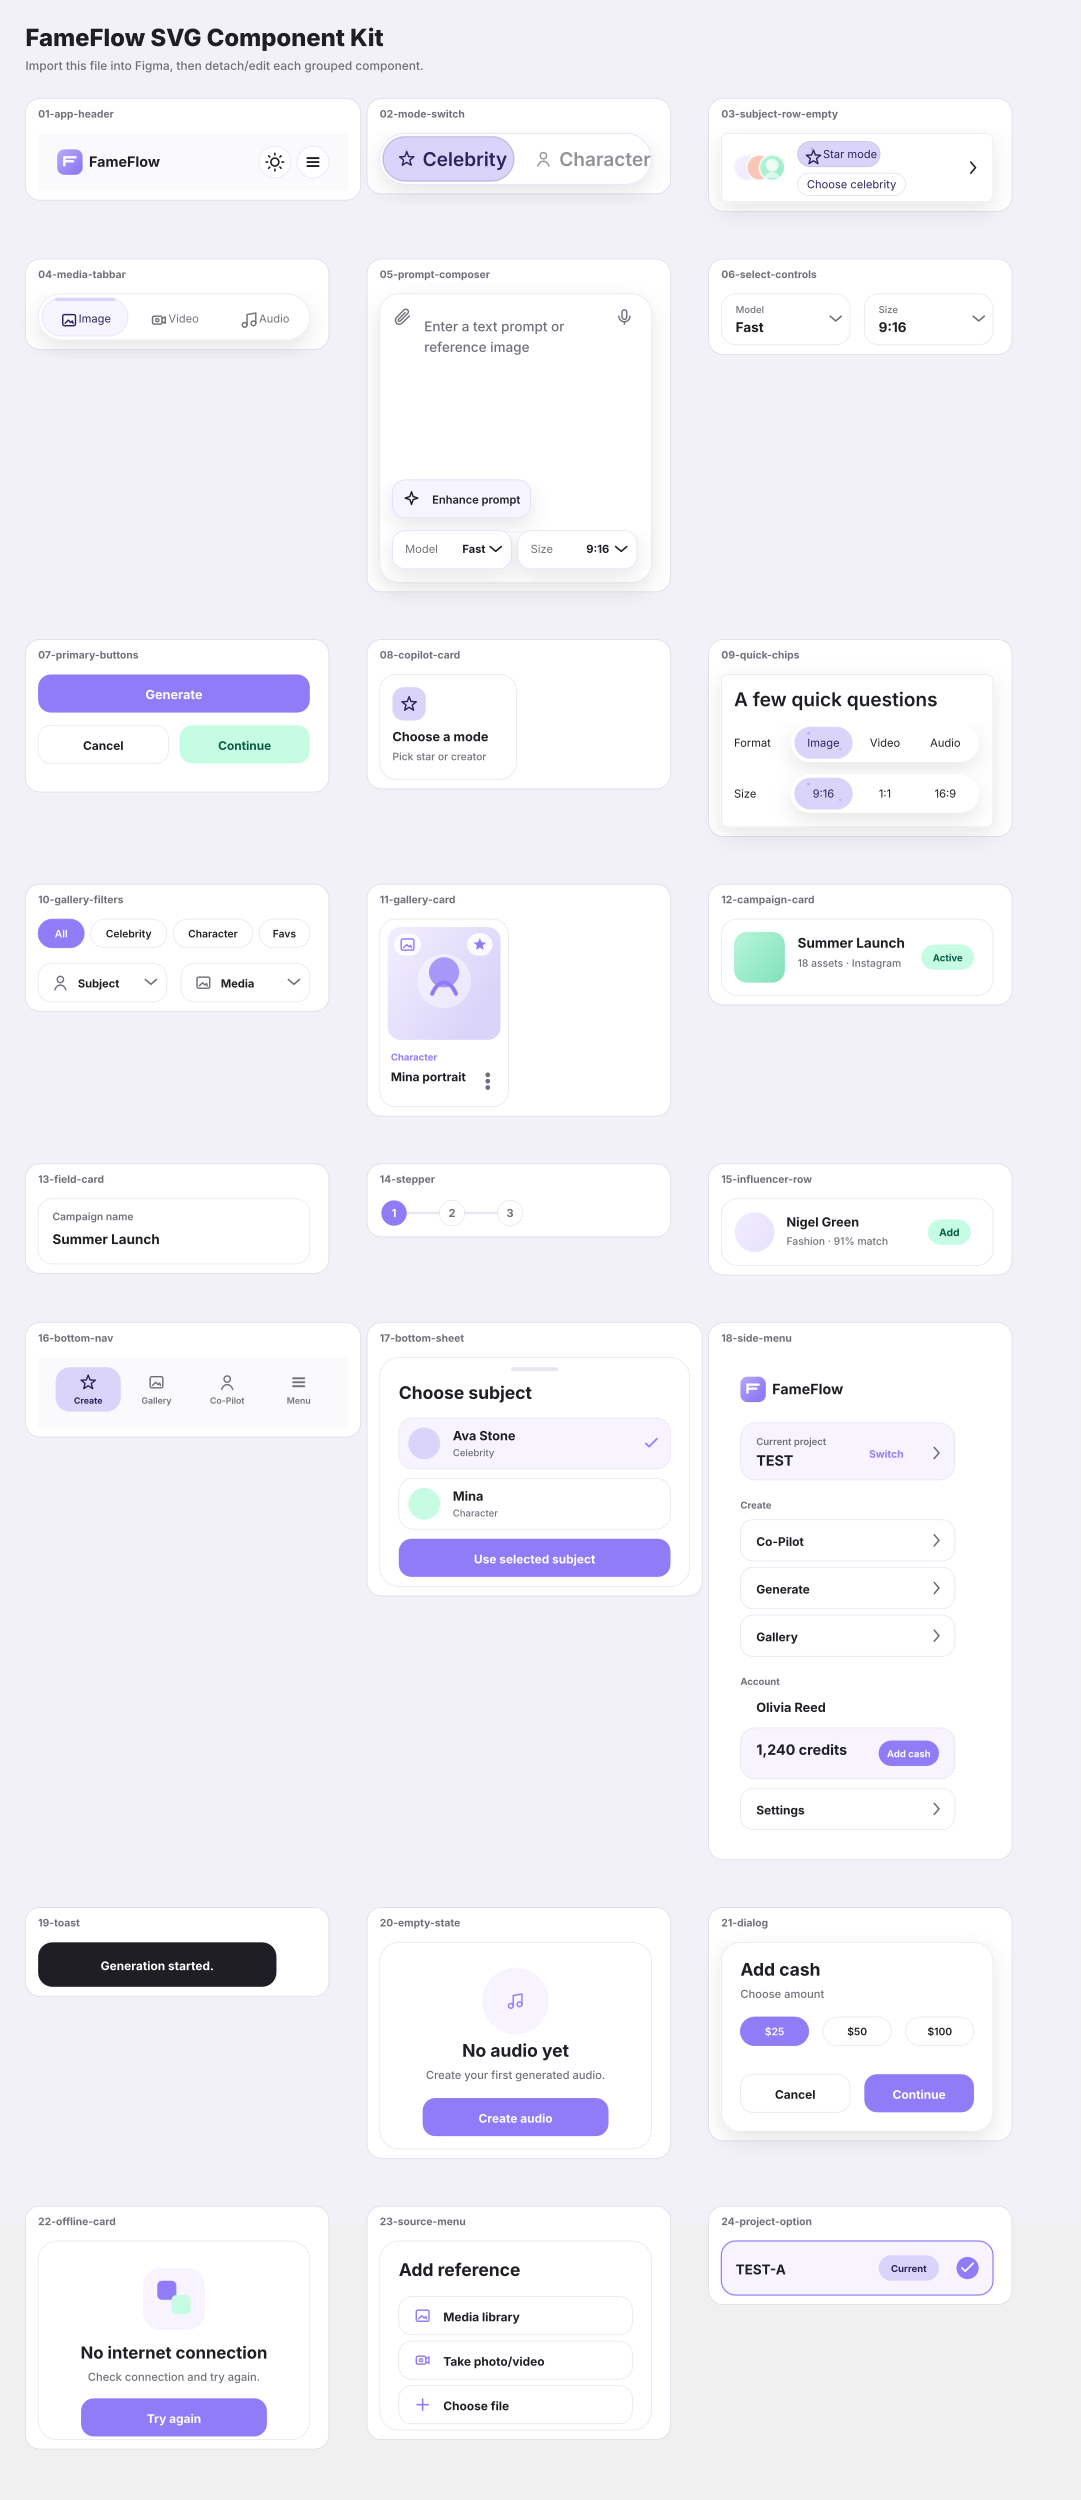
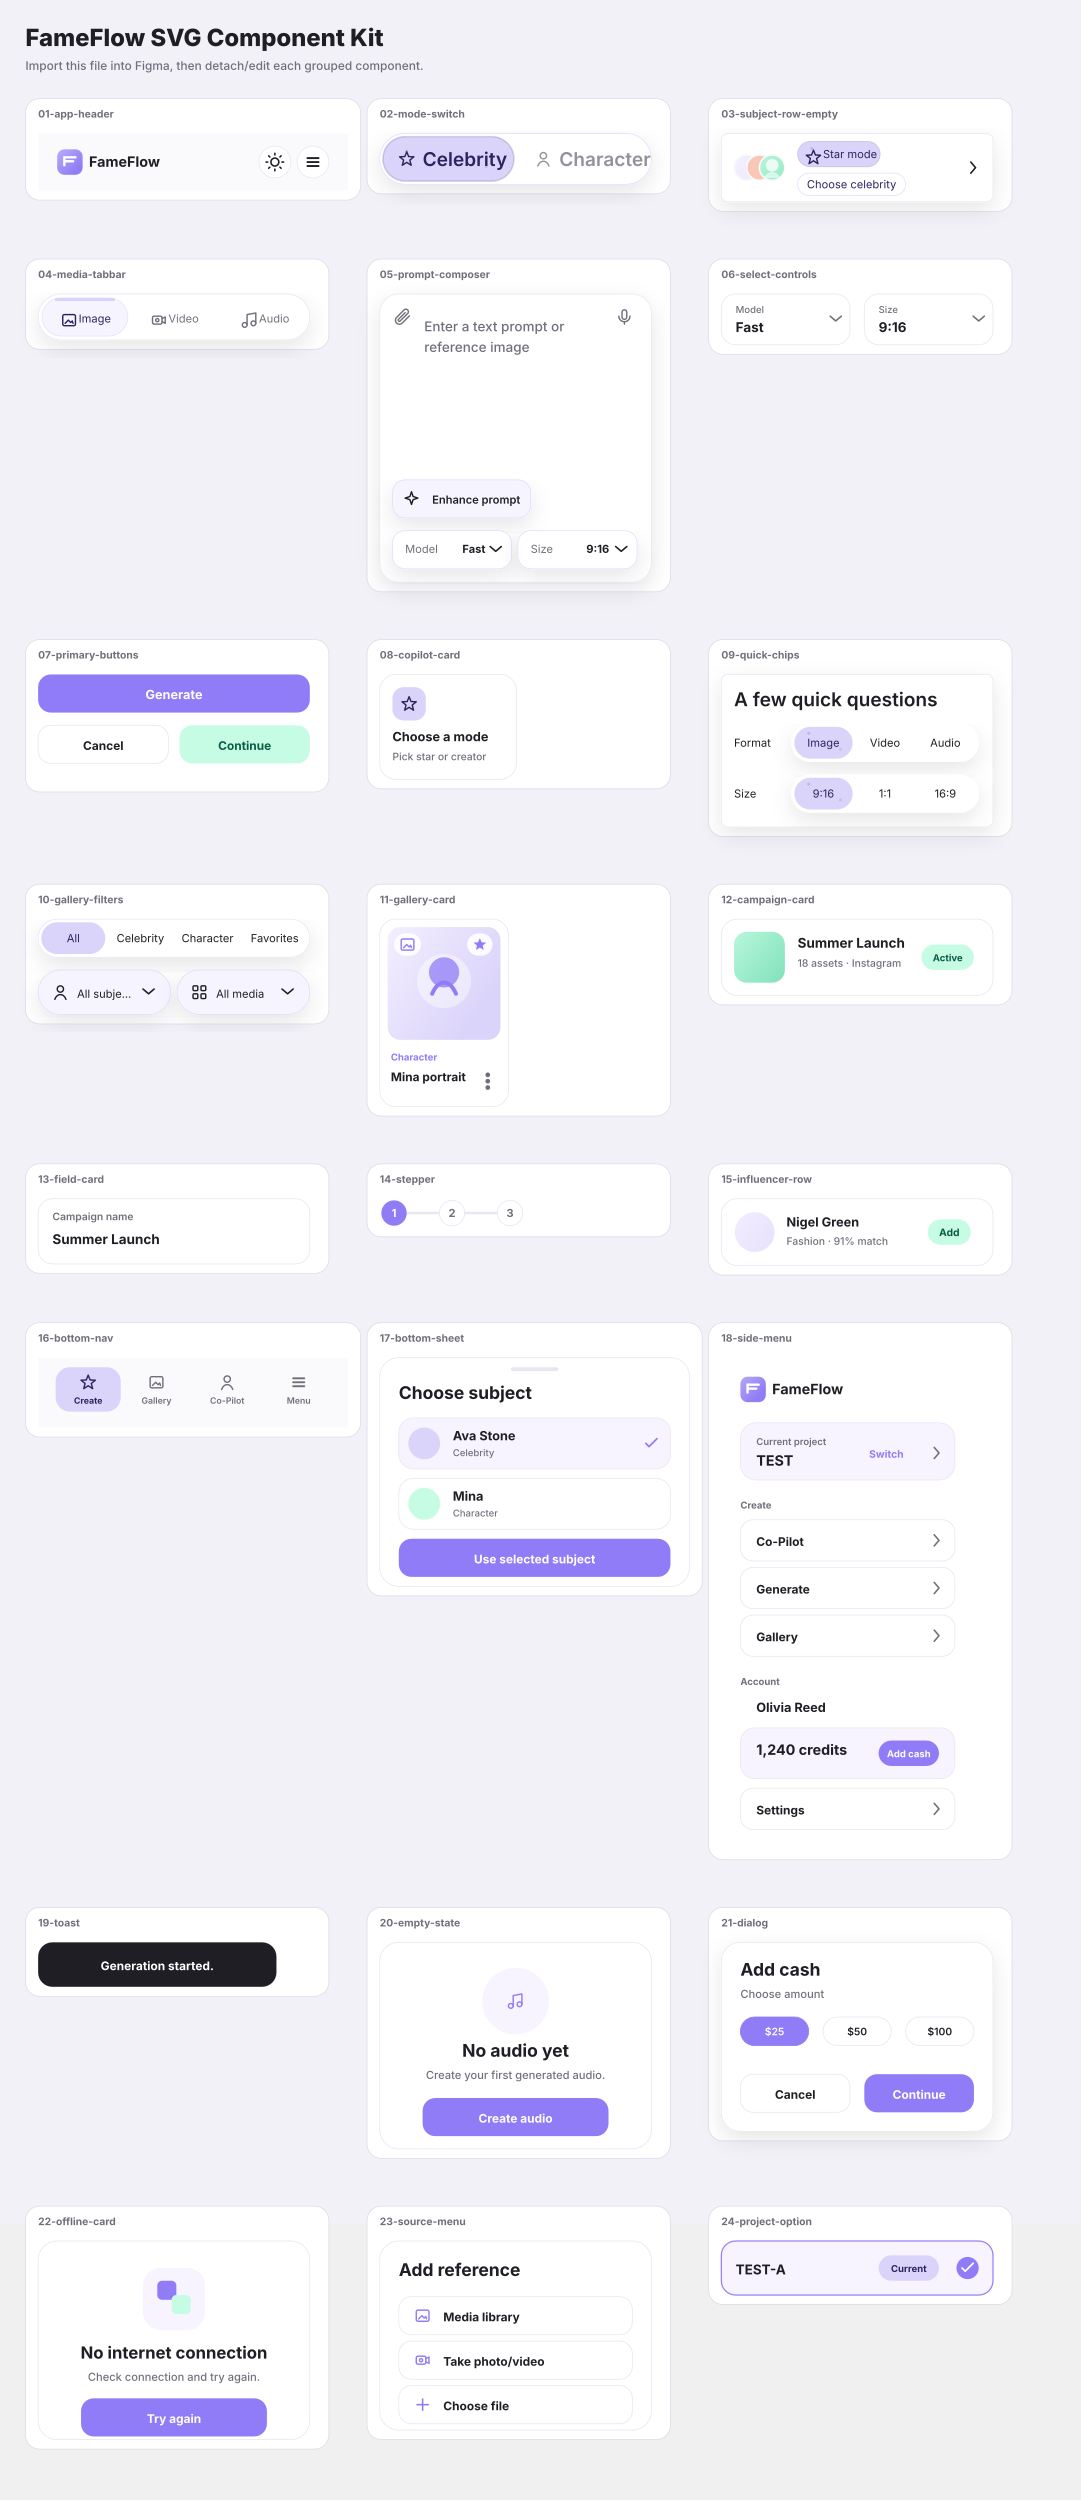
<svg xmlns="http://www.w3.org/2000/svg" width="1360" height="3147" viewBox="0 0 1360 3147" fill="none">
  <defs>
    <filter id="shadow" x="-20%" y="-20%" width="140%" height="160%" color-interpolation-filters="sRGB">
      <feDropShadow dx="0" dy="10" stdDeviation="14" flood-color="#1E1E24" flood-opacity="0.10" />
    </filter>
    <linearGradient id="logoGrad" x1="0" y1="0" x2="48" y2="48" gradientUnits="userSpaceOnUse">
      <stop stop-color="#DBD4FA" />
      <stop offset="1" stop-color="#8F7CF6" />
    </linearGradient>
    <linearGradient id="greenGrad" x1="0" y1="0" x2="120" y2="96" gradientUnits="userSpaceOnUse">
      <stop stop-color="#C6FCE4" />
      <stop offset="1" stop-color="#67D7AA" />
    </linearGradient>
    <linearGradient id="purpleGrad" x1="0" y1="0" x2="140" y2="96" gradientUnits="userSpaceOnUse">
      <stop stop-color="#F5F1FF" />
      <stop offset="1" stop-color="#DBD4FA" />
    </linearGradient>
  </defs>
  <rect x="0" y="0" width="1360" height="2800" rx="0" fill="#F3F1F8" stroke="none" stroke-width="1" />
  <text x="32" y="58" fill="#1E1E24" font-family="Inter, Arial, sans-serif" font-size="30" font-weight="800" letter-spacing="0" text-anchor="start">FameFlow SVG Component Kit</text>
  <text x="32" y="88" fill="#6F6F7A" font-family="Inter, Arial, sans-serif" font-size="15" font-weight="500" letter-spacing="0" text-anchor="start">Import this file into Figma, then detach/edit each grouped component.</text>
  <g id="01-app-header" transform="translate(32 124)">
    <rect x="0" y="0" width="422" height="128" rx="18" fill="#FFFFFF" stroke="#DEDBE8" stroke-width="1" />
    <text x="16" y="24" fill="#6F6F7A" font-family="Inter, Arial, sans-serif" font-size="13" font-weight="700" letter-spacing="0" text-anchor="start">01-app-header</text>
    <g transform="translate(16 44)">
      <rect x="0" y="0" width="390" height="72" rx="0" fill="#FAFAFC" stroke="none" stroke-width="1" />
      <g>
        <rect x="24" y="20" width="32" height="32" rx="9" fill="url(#logoGrad)" />
        <path d="M33 40V30h14M33 35h11" stroke="#FFFFFF" stroke-width="3" stroke-linecap="round" />
      </g>
      <text x="64" y="42" fill="#1E1E24" font-family="Inter, Arial, sans-serif" font-size="18" font-weight="700" letter-spacing="0" text-anchor="start">FameFlow</text>
      <rect x="278" y="16" width="40" height="40" rx="20" fill="#FFFFFF" stroke="#E8E6F2" stroke-width="1" />
      <g transform="translate(286 24)">
        <circle cx="12" cy="12" r="5" stroke="#1E1E24" stroke-width="2" />
        <path d="M12 1v2M12 21v2M1 12h2M21 12h2M4.2 4.2l1.4 1.4M18.4 18.4l1.4 1.4M19.8 4.2l-1.4 1.4M5.6 18.4l-1.4 1.4" stroke="#1E1E24" stroke-width="2" stroke-linecap="round" />
      </g>
      <rect x="326" y="16" width="40" height="40" rx="20" fill="#FFFFFF" stroke="#E8E6F2" stroke-width="1" />
      <g transform="translate(334 24)">
        <path d="M5 7L19 7" stroke="#1E1E24" stroke-width="2.4" stroke-linecap="round" />
        <path d="M5 12L19 12" stroke="#1E1E24" stroke-width="2.4" stroke-linecap="round" />
        <path d="M5 17L19 17" stroke="#1E1E24" stroke-width="2.4" stroke-linecap="round" />
      </g>
    </g>
  </g>
  <g id="02-mode-switch" transform="translate(462 124)">
    <rect x="0" y="0" width="382" height="120" rx="18" fill="#FFFFFF" stroke="#DEDBE8" stroke-width="1" />
    <text x="16" y="24" fill="#6F6F7A" font-family="Inter, Arial, sans-serif" font-size="13" font-weight="700" letter-spacing="0" text-anchor="start">02-mode-switch</text>
    <g transform="translate(16 44)">
      <rect x="0" y="0" width="342" height="64" rx="32" fill="#FFFFFF" stroke="rgba(219,212,250,0.78)" stroke-width="1" filter="url(#shadow)" />
      <rect x="4" y="4" width="165" height="56" rx="28" fill="#DBD4FA" stroke="rgba(45,35,95,0.18)" stroke-width="2" />
      <circle cx="34" cy="22" r="2" fill="#2D235F" fill-opacity="0.16" />
      <circle cx="134" cy="42" r="2" fill="#2D235F" fill-opacity="0.12" />
      <g transform="translate(22 20)">
        <path d="M12 3 14.4 9.1 21 9.4l-5.1 4.1 1.7 6.5-5.6-3.6L6.4 20l1.7-6.5L3 9.4l6.6-.3L12 3Z" stroke="#2D235F" stroke-width="1.8" stroke-linejoin="round" />
      </g>
      <text x="54" y="41" fill="#2D235F" font-family="Inter, Arial, sans-serif" font-size="24" font-weight="600" letter-spacing="0" text-anchor="start">Celebrity</text>
      <g transform="translate(194 20)">
        <circle cx="12" cy="8" r="4" stroke="#92929A" stroke-width="1.8" />
        <path d="M5 21c1.4-4 4-6 7-6s5.6 2 7 6" stroke="#92929A" stroke-width="1.8" stroke-linecap="round" />
      </g>
      <text x="226" y="41" fill="#92929A" font-family="Inter, Arial, sans-serif" font-size="24" font-weight="600" letter-spacing="0" text-anchor="start">Character</text>
    </g>
  </g>
  <g id="03-subject-row-empty" transform="translate(892 124)">
    <rect x="0" y="0" width="382" height="142" rx="18" fill="#FFFFFF" stroke="#DEDBE8" stroke-width="1" />
    <text x="16" y="24" fill="#6F6F7A" font-family="Inter, Arial, sans-serif" font-size="13" font-weight="700" letter-spacing="0" text-anchor="start">03-subject-row-empty</text>
    <g transform="translate(16 44)">
      <rect x="0" y="0" width="342" height="86" rx="8" fill="#FFFFFF" stroke="#E8E6F2" stroke-width="1" filter="url(#shadow)" />
      <g transform="translate(16 23)">
        <circle cx="16" cy="20" r="16" fill="url(#purpleGrad)" stroke="#FAFAFC" stroke-width="2" />
        <circle cx="32" cy="20" r="16" fill="#F9C7B8" stroke="#FAFAFC" stroke-width="2" />
        <circle cx="48" cy="20" r="16" fill="url(#greenGrad)" stroke="#FAFAFC" stroke-width="2" />
        <circle cx="48" cy="17" r="8" fill="#FFFFFF" fill-opacity="0.78" />
        <path d="M38 33c4-10 16-10 20 0" fill="#FFFFFF" fill-opacity="0.58" />
      </g>
      <rect x="96" y="10" width="104" height="32" rx="16" fill="#DBD4FA" stroke="rgba(45,35,95,0.18)" stroke-width="1" />
      <circle cx="114" cy="19" r="2" fill="#2D235F" fill-opacity="0.16" />
      <g transform="translate(104 18)">
        <path d="M12 3 14.4 9.1 21 9.4l-5.1 4.1 1.7 6.5-5.6-3.6L6.4 20l1.7-6.5L3 9.4l6.6-.3L12 3Z" stroke="#2D235F" stroke-width="1.8" stroke-linejoin="round" />
      </g>
      <text x="128" y="31" fill="#2D235F" font-family="Inter, Arial, sans-serif" font-size="14" font-weight="400" letter-spacing="0" text-anchor="start">Star mode</text>
      <rect x="96" y="50" width="136" height="28" rx="14" fill="transparent" stroke="rgba(219,212,250,0.78)" stroke-width="1" />
      <text x="164" y="69" fill="#2D235F" font-family="Inter, Arial, sans-serif" font-size="14" font-weight="400" letter-spacing="0" text-anchor="middle">Choose celebrity</text>
      <g transform="translate(306 31)">
        <path d="m8 5 6 7-6 7" stroke="#1E1E24" stroke-width="2" stroke-linecap="round" stroke-linejoin="round" />
      </g>
    </g>
  </g>
  <g id="04-media-tabbar" transform="translate(32 326)">
    <rect x="0" y="0" width="382" height="114" rx="18" fill="#FFFFFF" stroke="#DEDBE8" stroke-width="1" />
    <text x="16" y="24" fill="#6F6F7A" font-family="Inter, Arial, sans-serif" font-size="13" font-weight="700" letter-spacing="0" text-anchor="start">04-media-tabbar</text>
    <g transform="translate(16 44)">
      <rect x="0" y="0" width="342" height="58" rx="29" fill="#FFFFFF" stroke="#E8E6F2" stroke-width="1" filter="url(#shadow)" />
      <rect x="5" y="5" width="108" height="48" rx="24" fill="#F6F4FE" stroke="rgba(219,212,250,0.58)" stroke-width="1" />
      <rect x="21" y="5" width="76" height="4" rx="2" fill="#DBD4FA" stroke="none" stroke-width="1" />
      <g transform="translate(27 21)">
        <rect x="4" y="5" width="16" height="14" rx="2" stroke="#2D235F" stroke-width="1.8" />
        <path d="m7 16 4-4 3 3 2-2 1 3" stroke="#2D235F" stroke-width="1.8" stroke-linecap="round" stroke-linejoin="round" />
      </g>
      <text x="51" y="36" fill="#2D235F" font-family="Inter, Arial, sans-serif" font-size="14" font-weight="400" letter-spacing="0" text-anchor="start">Image</text>
      <g transform="translate(140 21)">
        <rect x="4" y="7" width="12" height="10" rx="2" stroke="#6F6F7A" stroke-width="1.8" />
        <circle cx="10" cy="12" r="2" stroke="#6F6F7A" stroke-width="1.8" />
        <path d="m16 10 4-2v8l-4-2" stroke="#6F6F7A" stroke-width="1.8" stroke-linecap="round" stroke-linejoin="round" />
      </g>
      <text x="164" y="36" fill="#6F6F7A" font-family="Inter, Arial, sans-serif" font-size="14" font-weight="400" letter-spacing="0" text-anchor="start">Video</text>
      <g transform="translate(254 21)">
        <path d="M9 18V5l11-2v13" stroke="#6F6F7A" stroke-width="1.8" stroke-linecap="round" stroke-linejoin="round" />
        <circle cx="6" cy="18" r="3" stroke="#6F6F7A" stroke-width="1.8" />
        <circle cx="17" cy="16" r="3" stroke="#6F6F7A" stroke-width="1.8" />
      </g>
      <text x="278" y="36" fill="#6F6F7A" font-family="Inter, Arial, sans-serif" font-size="14" font-weight="400" letter-spacing="0" text-anchor="start">Audio</text>
    </g>
  </g>
  <g id="05-prompt-composer" transform="translate(462 326)">
    <rect x="0" y="0" width="382" height="419" rx="18" fill="#FFFFFF" stroke="#DEDBE8" stroke-width="1" />
    <text x="16" y="24" fill="#6F6F7A" font-family="Inter, Arial, sans-serif" font-size="13" font-weight="700" letter-spacing="0" text-anchor="start">05-prompt-composer</text>
    <g transform="translate(16 44)">
      <rect x="0" y="0" width="342" height="363" rx="24" fill="#FFFFFF" stroke="#E8E6F2" stroke-width="1" filter="url(#shadow)" />
      <g transform="translate(16 16)">
        <g>
          <path d="M21.4 11.6 12.3 20.7a5 5 0 0 1-7.1-7.1l9.2-9.2a3.2 3.2 0 1 1 4.5 4.5l-9.3 9.3a1.5 1.5 0 0 1-2.1-2.1l8.6-8.6" stroke="#6F6F7A" stroke-width="1.8" stroke-linecap="round" stroke-linejoin="round" />
        </g>
        <text x="40" y="31" fill="#6F6F7A" font-family="Inter, Arial, sans-serif" font-size="17" font-weight="500" letter-spacing="0" text-anchor="start">Enter a text prompt or</text>
        <text x="40" y="57" fill="#6F6F7A" font-family="Inter, Arial, sans-serif" font-size="17" font-weight="500" letter-spacing="0" text-anchor="start">reference image</text>
        <g transform="translate(276 0)">
          <path d="M16 4a3 3 0 0 0-3 3v6a3 3 0 0 0 6 0V7a3 3 0 0 0-3-3Z" stroke="#6F6F7A" stroke-width="1.8" />
          <path d="M23 12a7 7 0 0 1-14 0M16 19v3" stroke="#6F6F7A" stroke-width="1.8" stroke-linecap="round" />
        </g>
      </g>
      <rect x="16" y="234" width="174" height="48" rx="16" fill="#F6F4FE" stroke="rgba(219,212,250,0.78)" stroke-width="1" filter="url(#shadow)" />
      <g transform="translate(28 246)">
        <path d="M12 3 14 9l6 2-6 2-2 6-2-6-6-2 6-2 2-6Z" stroke="#1E1E24" stroke-width="1.8" stroke-linejoin="round" />
      </g>
      <text x="66" y="264" fill="#1E1E24" font-family="Inter, Arial, sans-serif" font-size="14" font-weight="600" letter-spacing="0" text-anchor="start">Enhance prompt</text>
      <rect x="16" y="298" width="150" height="48" rx="16" fill="#FFFFFF" stroke="rgba(219,212,250,0.78)" stroke-width="1" filter="url(#shadow)" />
      <text x="32" y="326" fill="#6F6F7A" font-family="Inter, Arial, sans-serif" font-size="14" font-weight="400" letter-spacing="0" text-anchor="start">Model</text>
      <text x="104" y="326" fill="#1E1E24" font-family="Inter, Arial, sans-serif" font-size="14" font-weight="700" letter-spacing="0" text-anchor="start">Fast</text>
      <g transform="translate(134 310) rotate(90 12 12)">
        <path d="m8 5 6 7-6 7" stroke="#1E1E24" stroke-width="2" stroke-linecap="round" stroke-linejoin="round" />
      </g>
      <rect x="174" y="298" width="150" height="48" rx="16" fill="#FFFFFF" stroke="rgba(219,212,250,0.78)" stroke-width="1" filter="url(#shadow)" />
      <text x="190" y="326" fill="#6F6F7A" font-family="Inter, Arial, sans-serif" font-size="14" font-weight="400" letter-spacing="0" text-anchor="start">Size</text>
      <text x="260" y="326" fill="#1E1E24" font-family="Inter, Arial, sans-serif" font-size="14" font-weight="700" letter-spacing="0" text-anchor="start">9:16</text>
      <g transform="translate(292 310) rotate(90 12 12)">
        <path d="m8 5 6 7-6 7" stroke="#1E1E24" stroke-width="2" stroke-linecap="round" stroke-linejoin="round" />
      </g>
    </g>
  </g>
  <g id="06-select-controls" transform="translate(892 326)">
    <rect x="0" y="0" width="382" height="120" rx="18" fill="#FFFFFF" stroke="#DEDBE8" stroke-width="1" />
    <text x="16" y="24" fill="#6F6F7A" font-family="Inter, Arial, sans-serif" font-size="13" font-weight="700" letter-spacing="0" text-anchor="start">06-select-controls</text>
    <g transform="translate(16 44)">
      <rect x="0" y="0" width="162" height="64" rx="18" fill="#FFFFFF" stroke="#E8E6F2" stroke-width="1" />
      <text x="18" y="24" fill="#6F6F7A" font-family="Inter, Arial, sans-serif" font-size="12" font-weight="500" letter-spacing="0" text-anchor="start">Model</text>
      <text x="18" y="48" fill="#1E1E24" font-family="Inter, Arial, sans-serif" font-size="17" font-weight="700" letter-spacing="0" text-anchor="start">Fast</text>
      <g transform="translate(132 20) rotate(90 12 12)">
        <path d="m8 5 6 7-6 7" stroke="#6F6F7A" stroke-width="2" stroke-linecap="round" stroke-linejoin="round" />
      </g>
      <rect x="180" y="0" width="162" height="64" rx="18" fill="#FFFFFF" stroke="#E8E6F2" stroke-width="1" />
      <text x="198" y="24" fill="#6F6F7A" font-family="Inter, Arial, sans-serif" font-size="12" font-weight="500" letter-spacing="0" text-anchor="start">Size</text>
      <text x="198" y="48" fill="#1E1E24" font-family="Inter, Arial, sans-serif" font-size="17" font-weight="700" letter-spacing="0" text-anchor="start">9:16</text>
      <g transform="translate(312 20) rotate(90 12 12)">
        <path d="m8 5 6 7-6 7" stroke="#6F6F7A" stroke-width="2" stroke-linecap="round" stroke-linejoin="round" />
      </g>
    </g>
  </g>
  <g id="07-primary-buttons" transform="translate(32 805)">
    <rect x="0" y="0" width="382" height="192" rx="18" fill="#FFFFFF" stroke="#DEDBE8" stroke-width="1" />
    <text x="16" y="24" fill="#6F6F7A" font-family="Inter, Arial, sans-serif" font-size="13" font-weight="700" letter-spacing="0" text-anchor="start">07-primary-buttons</text>
    <g transform="translate(16 44)">
      <rect x="0" y="0" width="342" height="48" rx="16" fill="#8F7CF6" stroke="none" stroke-width="1" />
      <text x="171" y="31" fill="#FFFFFF" font-family="Inter, Arial, sans-serif" font-size="16" font-weight="700" letter-spacing="0" text-anchor="middle">Generate</text>
      <rect x="0" y="64" width="164" height="48" rx="16" fill="#FFFFFF" stroke="#E8E6F2" stroke-width="1" />
      <text x="82" y="95" fill="#1E1E24" font-family="Inter, Arial, sans-serif" font-size="15" font-weight="700" letter-spacing="0" text-anchor="middle">Cancel</text>
      <rect x="178" y="64" width="164" height="48" rx="16" fill="#C6FCE4" stroke="none" stroke-width="1" />
      <text x="260" y="95" fill="#0B5B46" font-family="Inter, Arial, sans-serif" font-size="15" font-weight="700" letter-spacing="0" text-anchor="middle">Continue</text>
    </g>
  </g>
  <g id="08-copilot-card" transform="translate(462 805)">
    <rect x="0" y="0" width="382" height="188" rx="18" fill="#FFFFFF" stroke="#DEDBE8" stroke-width="1" />
    <text x="16" y="24" fill="#6F6F7A" font-family="Inter, Arial, sans-serif" font-size="13" font-weight="700" letter-spacing="0" text-anchor="start">08-copilot-card</text>
    <g transform="translate(16 44)">
      <rect x="0" y="0" width="172" height="132" rx="20" fill="#FFFFFF" stroke="#E8E6F2" stroke-width="1" />
      <rect x="16" y="16" width="42" height="42" rx="14" fill="#DBD4FA" stroke="none" stroke-width="1" />
      <g transform="translate(25 25)">
        <path d="M12 3 14.4 9.1 21 9.4l-5.1 4.1 1.7 6.5-5.6-3.6L6.4 20l1.7-6.5L3 9.4l6.6-.3L12 3Z" stroke="#2D235F" stroke-width="1.8" stroke-linejoin="round" />
      </g>
      <text x="16" y="84" fill="#1E1E24" font-family="Inter, Arial, sans-serif" font-size="16" font-weight="700" letter-spacing="0" text-anchor="start">Choose a mode</text>
      <text x="16" y="108" fill="#6F6F7A" font-family="Inter, Arial, sans-serif" font-size="13" font-weight="500" letter-spacing="0" text-anchor="start">Pick star or creator</text>
    </g>
  </g>
  <g id="09-quick-chips" transform="translate(892 805)">
    <rect x="0" y="0" width="382" height="248" rx="18" fill="#FFFFFF" stroke="#DEDBE8" stroke-width="1" />
    <text x="16" y="24" fill="#6F6F7A" font-family="Inter, Arial, sans-serif" font-size="13" font-weight="700" letter-spacing="0" text-anchor="start">09-quick-chips</text>
    <g transform="translate(16 44)">
      <rect x="0" y="0" width="342" height="192" rx="8" fill="#FFFFFF" stroke="#E8E6F2" stroke-width="1" filter="url(#shadow)" />
      <text x="16" y="40" fill="#1E1E24" font-family="Inter, Arial, sans-serif" font-size="24" font-weight="600" letter-spacing="0" text-anchor="start">A few quick questions</text>
      <text x="16" y="91" fill="#1E1E24" font-family="Inter, Arial, sans-serif" font-size="14" font-weight="400" letter-spacing="0" text-anchor="start">Format</text>
      <rect x="88" y="62" width="236" height="48" rx="24" fill="#FFFFFF" stroke="none" stroke-width="1" filter="url(#shadow)" />
      <rect x="92" y="66" width="73.33" height="40" rx="20" fill="#DBD4FA" stroke="none" stroke-width="1" />
      <circle cx="110" cy="74" r="2" fill="#2D235F" fill-opacity="0.16" />
      <circle cx="150" cy="94" r="2" fill="#2D235F" fill-opacity="0.12" />
      <text x="128.5" y="91" fill="#2D235F" font-family="Inter, Arial, sans-serif" font-size="14" font-weight="400" letter-spacing="0" text-anchor="middle">Image</text>
      <text x="206" y="91" fill="#1E1E24" font-family="Inter, Arial, sans-serif" font-size="14" font-weight="400" letter-spacing="0" text-anchor="middle">Video</text>
      <text x="282" y="91" fill="#1E1E24" font-family="Inter, Arial, sans-serif" font-size="14" font-weight="400" letter-spacing="0" text-anchor="middle">Audio</text>
      <text x="16" y="155" fill="#1E1E24" font-family="Inter, Arial, sans-serif" font-size="14" font-weight="400" letter-spacing="0" text-anchor="start">Size</text>
      <rect x="88" y="126" width="236" height="48" rx="24" fill="#FFFFFF" stroke="none" stroke-width="1" filter="url(#shadow)" />
      <rect x="92" y="130" width="73.33" height="40" rx="20" fill="#DBD4FA" stroke="none" stroke-width="1" />
      <circle cx="110" cy="138" r="2" fill="#2D235F" fill-opacity="0.16" />
      <circle cx="150" cy="158" r="2" fill="#2D235F" fill-opacity="0.12" />
      <text x="128.5" y="155" fill="#2D235F" font-family="Inter, Arial, sans-serif" font-size="14" font-weight="400" letter-spacing="0" text-anchor="middle">9:16</text>
      <text x="206" y="155" fill="#1E1E24" font-family="Inter, Arial, sans-serif" font-size="14" font-weight="400" letter-spacing="0" text-anchor="middle">1:1</text>
      <text x="282" y="155" fill="#1E1E24" font-family="Inter, Arial, sans-serif" font-size="14" font-weight="400" letter-spacing="0" text-anchor="middle">16:9</text>
    </g>
  </g>
  <g id="10-gallery-filters" transform="translate(32 1113)">
-     <rect x="0" y="0" width="382" height="160" rx="18" fill="#FFFFFF" stroke="#DEDBE8" stroke-width="1" />
+     <rect x="0" y="0" width="382" height="176" rx="18" fill="#FFFFFF" stroke="#DEDBE8" stroke-width="1" />
    <text x="16" y="24" fill="#6F6F7A" font-family="Inter, Arial, sans-serif" font-size="13" font-weight="700" letter-spacing="0" text-anchor="start">10-gallery-filters</text>
    <g transform="translate(16 44)">
-       <rect x="0" y="0" width="58" height="36" rx="18" fill="#8F7CF6" stroke="#8F7CF6" stroke-width="1" />
-       <text x="29" y="23" fill="#fff" font-family="Inter, Arial, sans-serif" font-size="13" font-weight="600" letter-spacing="0" text-anchor="middle">All</text>
-       <rect x="66" y="0" width="96" height="36" rx="18" fill="#FFFFFF" stroke="#E8E6F2" stroke-width="1" />
-       <text x="114" y="23" fill="#1E1E24" font-family="Inter, Arial, sans-serif" font-size="13" font-weight="600" letter-spacing="0" text-anchor="middle">Celebrity</text>
-       <rect x="170" y="0" width="100" height="36" rx="18" fill="#FFFFFF" stroke="#E8E6F2" stroke-width="1" />
-       <text x="220" y="23" fill="#1E1E24" font-family="Inter, Arial, sans-serif" font-size="13" font-weight="600" letter-spacing="0" text-anchor="middle">Character</text>
-       <rect x="278" y="0" width="64" height="36" rx="18" fill="#FFFFFF" stroke="#E8E6F2" stroke-width="1" />
-       <text x="310" y="23" fill="#1E1E24" font-family="Inter, Arial, sans-serif" font-size="13" font-weight="600" letter-spacing="0" text-anchor="middle">Favs</text>
-       <rect x="0" y="56" width="162" height="48" rx="16" fill="#FFFFFF" stroke="#E8E6F2" stroke-width="1" />
-       <g transform="translate(16 68)">
-         <circle cx="12" cy="8" r="4" stroke="#6F6F7A" stroke-width="1.8" />
-         <path d="M5 21c1.4-4 4-6 7-6s5.6 2 7 6" stroke="#6F6F7A" stroke-width="1.8" stroke-linecap="round" />
-       </g>
-       <text x="50" y="86" fill="#1E1E24" font-family="Inter, Arial, sans-serif" font-size="14" font-weight="700" letter-spacing="0" text-anchor="start">Subject</text>
-       <g transform="translate(130 68) rotate(90 12 12)">
-         <path d="m8 5 6 7-6 7" stroke="#6F6F7A" stroke-width="2" stroke-linecap="round" stroke-linejoin="round" />
-       </g>
-       <rect x="180" y="56" width="162" height="48" rx="16" fill="#FFFFFF" stroke="#E8E6F2" stroke-width="1" />
-       <g transform="translate(196 68)">
-         <rect x="4" y="5" width="16" height="14" rx="2" stroke="#6F6F7A" stroke-width="1.8" />
-         <path d="m7 16 4-4 3 3 2-2 1 3" stroke="#6F6F7A" stroke-width="1.8" stroke-linecap="round" stroke-linejoin="round" />
-       </g>
-       <text x="230" y="86" fill="#1E1E24" font-family="Inter, Arial, sans-serif" font-size="14" font-weight="700" letter-spacing="0" text-anchor="start">Media</text>
-       <g transform="translate(310 68) rotate(90 12 12)">
-         <path d="m8 5 6 7-6 7" stroke="#6F6F7A" stroke-width="2" stroke-linecap="round" stroke-linejoin="round" />
+       <rect x="0" y="0" width="342" height="48" rx="24" fill="#FFFFFF" stroke="#E8E6F2" stroke-width="1" filter="url(#shadow)" />
+       <rect x="4" y="4" width="80.5" height="40" rx="20" fill="#DBD4FA" stroke="none" stroke-width="1" />
+       <text x="44.25" y="29" fill="#2D235F" font-family="Inter, Arial, sans-serif" font-size="14" font-weight="400" letter-spacing="0" text-anchor="middle">All</text>
+       <text x="128.75" y="29" fill="#1E1E24" font-family="Inter, Arial, sans-serif" font-size="14" font-weight="400" letter-spacing="0" text-anchor="middle">Celebrity</text>
+       <text x="213.25" y="29" fill="#1E1E24" font-family="Inter, Arial, sans-serif" font-size="14" font-weight="400" letter-spacing="0" text-anchor="middle">Character</text>
+       <text x="297.75" y="29" fill="#1E1E24" font-family="Inter, Arial, sans-serif" font-size="14" font-weight="400" letter-spacing="0" text-anchor="middle">Favorites</text>
+       <rect x="0" y="64" width="167" height="56" rx="28" fill="#F6F4FE" stroke="rgba(219,212,250,0.76)" stroke-width="1" filter="url(#shadow)" />
+       <g transform="translate(16 80)">
+         <circle cx="12" cy="8" r="4" stroke="#1E1E24" stroke-width="1.8" />
+         <path d="M5 21c1.4-4 4-6 7-6s5.6 2 7 6" stroke="#1E1E24" stroke-width="1.8" stroke-linecap="round" />
+       </g>
+       <text x="49" y="99" fill="#1E1E24" font-family="Inter, Arial, sans-serif" font-size="14" font-weight="400" letter-spacing="0" text-anchor="start">All subje...</text>
+       <g transform="translate(127 80) rotate(90 12 12)">
+         <path d="m8 5 6 7-6 7" stroke="#1E1E24" stroke-width="2" stroke-linecap="round" stroke-linejoin="round" />
+       </g>
+       <rect x="175" y="64" width="167" height="56" rx="28" fill="#F6F4FE" stroke="rgba(219,212,250,0.76)" stroke-width="1" filter="url(#shadow)" />
+       <g transform="translate(191 80)">
+         <rect x="4" y="4" width="6" height="6" rx="1" stroke="#1E1E24" stroke-width="1.8" />
+         <rect x="14" y="4" width="6" height="6" rx="1" stroke="#1E1E24" stroke-width="1.8" />
+         <rect x="4" y="14" width="6" height="6" rx="1" stroke="#1E1E24" stroke-width="1.8" />
+         <rect x="14" y="14" width="6" height="6" rx="1" stroke="#1E1E24" stroke-width="1.8" />
+       </g>
+       <text x="224" y="99" fill="#1E1E24" font-family="Inter, Arial, sans-serif" font-size="14" font-weight="400" letter-spacing="0" text-anchor="start">All media</text>
+       <g transform="translate(302 80) rotate(90 12 12)">
+         <path d="m8 5 6 7-6 7" stroke="#1E1E24" stroke-width="2" stroke-linecap="round" stroke-linejoin="round" />
      </g>
    </g>
  </g>
  <g id="11-gallery-card" transform="translate(462 1113)">
    <rect x="0" y="0" width="382" height="292" rx="18" fill="#FFFFFF" stroke="#DEDBE8" stroke-width="1" />
    <text x="16" y="24" fill="#6F6F7A" font-family="Inter, Arial, sans-serif" font-size="13" font-weight="700" letter-spacing="0" text-anchor="start">11-gallery-card</text>
    <g transform="translate(16 44)">
      <rect x="0" y="0" width="162" height="236" rx="20" fill="#FFFFFF" stroke="#E8E6F2" stroke-width="1" />
      <rect x="10" y="10" width="142" height="142" rx="16" fill="url(#purpleGrad)" stroke="none" stroke-width="1" />
      <circle cx="81" cy="78" r="34" fill="#FFFFFF" fill-opacity="0.42" />
      <path d="M66 94c8-19 22-19 30 0" stroke="#8F7CF6" stroke-width="5" stroke-linecap="round" />
      <circle cx="81" cy="67" r="19" fill="#8F7CF6" fill-opacity="0.75" />
      <rect x="18" y="18" width="34" height="28" rx="14" fill="#FFFFFF" stroke="none" stroke-width="1" fill-opacity="0.88" />
      <g transform="translate(23 20)">
        <rect x="4" y="5" width="16" height="14" rx="2" stroke="#8F7CF6" stroke-width="1.8" />
        <path d="m7 16 4-4 3 3 2-2 1 3" stroke="#8F7CF6" stroke-width="1.8" stroke-linecap="round" stroke-linejoin="round" />
      </g>
      <rect x="110" y="18" width="32" height="28" rx="14" fill="#FFFFFF" stroke="none" stroke-width="1" fill-opacity="0.88" />
      <path d="M126 24l2.3 5.2 5.7.4-4.4 3.6 1.3 5.6-4.9-3-4.9 3 1.3-5.6-4.4-3.6 5.7-.4L126 24Z" fill="#8F7CF6" />
      <text x="14" y="178" fill="#8F7CF6" font-family="Inter, Arial, sans-serif" font-size="12" font-weight="700" letter-spacing="0" text-anchor="start">Character</text>
      <text x="14" y="204" fill="#1E1E24" font-family="Inter, Arial, sans-serif" font-size="15" font-weight="700" letter-spacing="0" text-anchor="start">Mina portrait</text>
      <circle cx="136" cy="196" r="3" fill="#6F6F7A" />
      <circle cx="136" cy="204" r="3" fill="#6F6F7A" />
      <circle cx="136" cy="212" r="3" fill="#6F6F7A" />
    </g>
  </g>
  <g id="12-campaign-card" transform="translate(892 1113)">
    <rect x="0" y="0" width="382" height="152" rx="18" fill="#FFFFFF" stroke="#DEDBE8" stroke-width="1" />
    <text x="16" y="24" fill="#6F6F7A" font-family="Inter, Arial, sans-serif" font-size="13" font-weight="700" letter-spacing="0" text-anchor="start">12-campaign-card</text>
    <g transform="translate(16 44)">
      <rect x="0" y="0" width="342" height="96" rx="20" fill="#FFFFFF" stroke="#E8E6F2" stroke-width="1" />
      <rect x="16" y="16" width="64" height="64" rx="16" fill="url(#greenGrad)" stroke="none" stroke-width="1" />
      <text x="96" y="36" fill="#1E1E24" font-family="Inter, Arial, sans-serif" font-size="17" font-weight="700" letter-spacing="0" text-anchor="start">Summer Launch</text>
      <text x="96" y="60" fill="#6F6F7A" font-family="Inter, Arial, sans-serif" font-size="13" font-weight="500" letter-spacing="0" text-anchor="start">18 assets · Instagram</text>
      <rect x="252" y="32" width="66" height="32" rx="16" fill="#C6FCE4" stroke="none" stroke-width="1" />
      <text x="285" y="53" fill="#0B5B46" font-family="Inter, Arial, sans-serif" font-size="12" font-weight="700" letter-spacing="0" text-anchor="middle">Active</text>
    </g>
  </g>
  <g id="13-field-card" transform="translate(32 1465)">
    <rect x="0" y="0" width="382" height="138" rx="18" fill="#FFFFFF" stroke="#DEDBE8" stroke-width="1" />
    <text x="16" y="24" fill="#6F6F7A" font-family="Inter, Arial, sans-serif" font-size="13" font-weight="700" letter-spacing="0" text-anchor="start">13-field-card</text>
    <g transform="translate(16 44)">
      <rect x="0" y="0" width="342" height="82" rx="18" fill="#FFFFFF" stroke="#E8E6F2" stroke-width="1" />
      <text x="18" y="27" fill="#6F6F7A" font-family="Inter, Arial, sans-serif" font-size="13" font-weight="600" letter-spacing="0" text-anchor="start">Campaign name</text>
      <text x="18" y="57" fill="#1E1E24" font-family="Inter, Arial, sans-serif" font-size="17" font-weight="700" letter-spacing="0" text-anchor="start">Summer Launch</text>
    </g>
  </g>
  <g id="14-stepper" transform="translate(462 1465)">
    <rect x="0" y="0" width="382" height="92" rx="18" fill="#FFFFFF" stroke="#DEDBE8" stroke-width="1" />
    <text x="16" y="24" fill="#6F6F7A" font-family="Inter, Arial, sans-serif" font-size="13" font-weight="700" letter-spacing="0" text-anchor="start">14-stepper</text>
    <g transform="translate(16 44)">
      <path d="M28 18L154 18" stroke="#E8E6F2" stroke-width="3" stroke-linecap="round" />
      <circle cx="18" cy="18" r="16" fill="#8F7CF6" />
      <text x="18" y="23" fill="#fff" font-family="Inter, Arial, sans-serif" font-size="14" font-weight="700" letter-spacing="0" text-anchor="middle">1</text>
      <circle cx="91" cy="18" r="16" fill="#FFFFFF" stroke="#E8E6F2" />
      <text x="91" y="23" fill="#6F6F7A" font-family="Inter, Arial, sans-serif" font-size="14" font-weight="700" letter-spacing="0" text-anchor="middle">2</text>
      <circle cx="164" cy="18" r="16" fill="#FFFFFF" stroke="#E8E6F2" />
      <text x="164" y="23" fill="#6F6F7A" font-family="Inter, Arial, sans-serif" font-size="14" font-weight="700" letter-spacing="0" text-anchor="middle">3</text>
    </g>
  </g>
  <g id="15-influencer-row" transform="translate(892 1465)">
    <rect x="0" y="0" width="382" height="140" rx="18" fill="#FFFFFF" stroke="#DEDBE8" stroke-width="1" />
    <text x="16" y="24" fill="#6F6F7A" font-family="Inter, Arial, sans-serif" font-size="13" font-weight="700" letter-spacing="0" text-anchor="start">15-influencer-row</text>
    <g transform="translate(16 44)">
      <rect x="0" y="0" width="342" height="84" rx="20" fill="#FFFFFF" stroke="#E8E6F2" stroke-width="1" />
      <circle cx="42" cy="42" r="25" fill="url(#purpleGrad)" />
      <text x="82" y="35" fill="#1E1E24" font-family="Inter, Arial, sans-serif" font-size="16" font-weight="700" letter-spacing="0" text-anchor="start">Nigel Green</text>
      <text x="82" y="58" fill="#6F6F7A" font-family="Inter, Arial, sans-serif" font-size="13" font-weight="500" letter-spacing="0" text-anchor="start">Fashion · 91% match</text>
      <rect x="260" y="26" width="54" height="32" rx="16" fill="#C6FCE4" stroke="none" stroke-width="1" />
      <text x="287" y="47" fill="#0B5B46" font-family="Inter, Arial, sans-serif" font-size="13" font-weight="700" letter-spacing="0" text-anchor="middle">Add</text>
    </g>
  </g>
  <g id="16-bottom-nav" transform="translate(32 1665)">
    <rect x="0" y="0" width="422" height="144" rx="18" fill="#FFFFFF" stroke="#DEDBE8" stroke-width="1" />
    <text x="16" y="24" fill="#6F6F7A" font-family="Inter, Arial, sans-serif" font-size="13" font-weight="700" letter-spacing="0" text-anchor="start">16-bottom-nav</text>
    <g transform="translate(16 44)">
      <rect x="0" y="0" width="390" height="88" rx="0" fill="rgba(250,250,252,0.96)" stroke="none" stroke-width="1" />
      <rect x="22" y="12" width="82" height="56" rx="18" fill="#DBD4FA" stroke="none" stroke-width="1" />
      <g transform="translate(51 19)">
        <path d="M12 3 14.4 9.1 21 9.4l-5.1 4.1 1.7 6.5-5.6-3.6L6.4 20l1.7-6.5L3 9.4l6.6-.3L12 3Z" stroke="#2D235F" stroke-width="1.8" stroke-linejoin="round" />
      </g>
      <text x="63" y="58" fill="#2D235F" font-family="Inter, Arial, sans-serif" font-size="11" font-weight="700" letter-spacing="0" text-anchor="middle">Create</text>
      <g transform="translate(137 19)">
        <rect x="4" y="5" width="16" height="14" rx="2" stroke="#6F6F7A" stroke-width="1.8" />
        <path d="m7 16 4-4 3 3 2-2 1 3" stroke="#6F6F7A" stroke-width="1.8" stroke-linecap="round" stroke-linejoin="round" />
      </g>
      <text x="149" y="58" fill="#6F6F7A" font-family="Inter, Arial, sans-serif" font-size="11" font-weight="600" letter-spacing="0" text-anchor="middle">Gallery</text>
      <g transform="translate(226 19)">
        <circle cx="12" cy="8" r="4" stroke="#6F6F7A" stroke-width="1.8" />
        <path d="M5 21c1.4-4 4-6 7-6s5.6 2 7 6" stroke="#6F6F7A" stroke-width="1.8" stroke-linecap="round" />
      </g>
      <text x="238" y="58" fill="#6F6F7A" font-family="Inter, Arial, sans-serif" font-size="11" font-weight="600" letter-spacing="0" text-anchor="middle">Co-Pilot</text>
      <g transform="translate(316 19)">
        <path d="M5 7L19 7" stroke="#6F6F7A" stroke-width="2.4" stroke-linecap="round" />
        <path d="M5 12L19 12" stroke="#6F6F7A" stroke-width="2.4" stroke-linecap="round" />
        <path d="M5 17L19 17" stroke="#6F6F7A" stroke-width="2.4" stroke-linecap="round" />
      </g>
      <text x="328" y="58" fill="#6F6F7A" font-family="Inter, Arial, sans-serif" font-size="11" font-weight="600" letter-spacing="0" text-anchor="middle">Menu</text>
    </g>
  </g>
  <g id="17-bottom-sheet" transform="translate(462 1665)">
    <rect x="0" y="0" width="422" height="344" rx="18" fill="#FFFFFF" stroke="#DEDBE8" stroke-width="1" />
    <text x="16" y="24" fill="#6F6F7A" font-family="Inter, Arial, sans-serif" font-size="13" font-weight="700" letter-spacing="0" text-anchor="start">17-bottom-sheet</text>
    <g transform="translate(16 44)">
      <rect x="0" y="0" width="390" height="288" rx="24" fill="#FFFFFF" stroke="#E8E6F2" stroke-width="1" />
      <rect x="165" y="12" width="60" height="5" rx="3" fill="#E8E6F2" stroke="none" stroke-width="1" />
      <text x="24" y="52" fill="#1E1E24" font-family="Inter, Arial, sans-serif" font-size="22" font-weight="700" letter-spacing="0" text-anchor="start">Choose subject</text>
      <rect x="24" y="76" width="342" height="64" rx="18" fill="#F7F4FF" stroke="#E8E6F2" stroke-width="1" />
      <circle cx="56" cy="108" r="20" fill="#DBD4FA" />
      <text x="92" y="104" fill="#1E1E24" font-family="Inter, Arial, sans-serif" font-size="16" font-weight="700" letter-spacing="0" text-anchor="start">Ava Stone</text>
      <text x="92" y="124" fill="#6F6F7A" font-family="Inter, Arial, sans-serif" font-size="12" font-weight="500" letter-spacing="0" text-anchor="start">Celebrity</text>
      <g transform="translate(330 96)">
        <path d="m5 12 4 4 10-10" stroke="#8F7CF6" stroke-width="2.2" stroke-linecap="round" stroke-linejoin="round" />
      </g>
      <rect x="24" y="152" width="342" height="64" rx="18" fill="#FFFFFF" stroke="#E8E6F2" stroke-width="1" />
      <circle cx="56" cy="184" r="20" fill="#C6FCE4" />
      <text x="92" y="180" fill="#1E1E24" font-family="Inter, Arial, sans-serif" font-size="16" font-weight="700" letter-spacing="0" text-anchor="start">Mina</text>
      <text x="92" y="200" fill="#6F6F7A" font-family="Inter, Arial, sans-serif" font-size="12" font-weight="500" letter-spacing="0" text-anchor="start">Character</text>
      <rect x="24" y="228" width="342" height="48" rx="16" fill="#8F7CF6" stroke="none" stroke-width="1" />
      <text x="195" y="259" fill="#fff" font-family="Inter, Arial, sans-serif" font-size="15" font-weight="700" letter-spacing="0" text-anchor="middle">Use selected subject</text>
    </g>
  </g>
  <g id="18-side-menu" transform="translate(892 1665)">
    <rect x="0" y="0" width="382" height="676" rx="18" fill="#FFFFFF" stroke="#DEDBE8" stroke-width="1" />
    <text x="16" y="24" fill="#6F6F7A" font-family="Inter, Arial, sans-serif" font-size="13" font-weight="700" letter-spacing="0" text-anchor="start">18-side-menu</text>
    <g transform="translate(16 44)">
      <rect x="0" y="0" width="318" height="620" rx="0" fill="#FFFFFF" stroke="none" stroke-width="1" />
      <g>
        <rect x="24" y="24" width="32" height="32" rx="9" fill="url(#logoGrad)" />
        <path d="M33 44V34h14M33 39h11" stroke="#FFFFFF" stroke-width="3" stroke-linecap="round" />
      </g>
      <text x="64" y="46" fill="#1E1E24" font-family="Inter, Arial, sans-serif" font-size="18" font-weight="700" letter-spacing="0" text-anchor="start">FameFlow</text>
      <rect x="24" y="82" width="270" height="72" rx="20" fill="#F7F4FF" stroke="#E8E6F2" stroke-width="1" />
      <text x="44" y="110" fill="#6F6F7A" font-family="Inter, Arial, sans-serif" font-size="12" font-weight="600" letter-spacing="0" text-anchor="start">Current project</text>
      <text x="44" y="136" fill="#1E1E24" font-family="Inter, Arial, sans-serif" font-size="18" font-weight="700" letter-spacing="0" text-anchor="start">TEST</text>
      <text x="186" y="126" fill="#8F7CF6" font-family="Inter, Arial, sans-serif" font-size="13" font-weight="700" letter-spacing="0" text-anchor="start">Switch</text>
      <g transform="translate(260 108)">
        <path d="m8 5 6 7-6 7" stroke="#6F6F7A" stroke-width="2" stroke-linecap="round" stroke-linejoin="round" />
      </g>
      <text x="24" y="190" fill="#6F6F7A" font-family="Inter, Arial, sans-serif" font-size="12" font-weight="700" letter-spacing="0" text-anchor="start">Create</text>
      <rect x="24" y="204" width="270" height="52" rx="16" fill="#FFFFFF" stroke="#E8E6F2" stroke-width="1" />
      <text x="44" y="237" fill="#1E1E24" font-family="Inter, Arial, sans-serif" font-size="15" font-weight="700" letter-spacing="0" text-anchor="start">Co-Pilot</text>
      <g transform="translate(260 218)">
        <path d="m8 5 6 7-6 7" stroke="#6F6F7A" stroke-width="2" stroke-linecap="round" stroke-linejoin="round" />
      </g>
      <rect x="24" y="264" width="270" height="52" rx="16" fill="#FFFFFF" stroke="#E8E6F2" stroke-width="1" />
      <text x="44" y="297" fill="#1E1E24" font-family="Inter, Arial, sans-serif" font-size="15" font-weight="700" letter-spacing="0" text-anchor="start">Generate</text>
      <g transform="translate(260 278)">
        <path d="m8 5 6 7-6 7" stroke="#6F6F7A" stroke-width="2" stroke-linecap="round" stroke-linejoin="round" />
      </g>
      <rect x="24" y="324" width="270" height="52" rx="16" fill="#FFFFFF" stroke="#E8E6F2" stroke-width="1" />
      <text x="44" y="357" fill="#1E1E24" font-family="Inter, Arial, sans-serif" font-size="15" font-weight="700" letter-spacing="0" text-anchor="start">Gallery</text>
      <g transform="translate(260 338)">
        <path d="m8 5 6 7-6 7" stroke="#6F6F7A" stroke-width="2" stroke-linecap="round" stroke-linejoin="round" />
      </g>
      <text x="24" y="412" fill="#6F6F7A" font-family="Inter, Arial, sans-serif" font-size="12" font-weight="700" letter-spacing="0" text-anchor="start">Account</text>
      <text x="44" y="446" fill="#1E1E24" font-family="Inter, Arial, sans-serif" font-size="16" font-weight="700" letter-spacing="0" text-anchor="start">Olivia Reed</text>
      <rect x="24" y="466" width="270" height="64" rx="18" fill="#F7F4FF" stroke="#E8E6F2" stroke-width="1" />
      <text x="44" y="500" fill="#1E1E24" font-family="Inter, Arial, sans-serif" font-size="18" font-weight="700" letter-spacing="0" text-anchor="start">1,240 credits</text>
      <rect x="198" y="482" width="76" height="32" rx="16" fill="#8F7CF6" stroke="none" stroke-width="1" />
      <text x="236" y="503" fill="#fff" font-family="Inter, Arial, sans-serif" font-size="12" font-weight="700" letter-spacing="0" text-anchor="middle">Add cash</text>
      <rect x="24" y="542" width="270" height="52" rx="16" fill="#FFFFFF" stroke="#E8E6F2" stroke-width="1" />
      <text x="44" y="575" fill="#1E1E24" font-family="Inter, Arial, sans-serif" font-size="15" font-weight="700" letter-spacing="0" text-anchor="start">Settings</text>
      <g transform="translate(260 556)">
        <path d="m8 5 6 7-6 7" stroke="#6F6F7A" stroke-width="2" stroke-linecap="round" stroke-linejoin="round" />
      </g>
    </g>
  </g>
  <g id="19-toast" transform="translate(32 2401)">
    <rect x="0" y="0" width="382" height="112" rx="18" fill="#FFFFFF" stroke="#DEDBE8" stroke-width="1" />
    <text x="16" y="24" fill="#6F6F7A" font-family="Inter, Arial, sans-serif" font-size="13" font-weight="700" letter-spacing="0" text-anchor="start">19-toast</text>
    <g transform="translate(16 44)">
      <rect x="0" y="0" width="300" height="56" rx="18" fill="#1E1E24" stroke="none" stroke-width="1" />
      <text x="150" y="35" fill="#FFFFFF" font-family="Inter, Arial, sans-serif" font-size="15" font-weight="700" letter-spacing="0" text-anchor="middle">Generation started.</text>
    </g>
  </g>
  <g id="20-empty-state" transform="translate(462 2401)">
    <rect x="0" y="0" width="382" height="316" rx="18" fill="#FFFFFF" stroke="#DEDBE8" stroke-width="1" />
    <text x="16" y="24" fill="#6F6F7A" font-family="Inter, Arial, sans-serif" font-size="13" font-weight="700" letter-spacing="0" text-anchor="start">20-empty-state</text>
    <g transform="translate(16 44)">
      <rect x="0" y="0" width="342" height="260" rx="24" fill="#FFFFFF" stroke="#E8E6F2" stroke-width="1" />
      <circle cx="171" cy="74" r="42" fill="#F7F4FF" />
      <g transform="translate(159 62)">
        <path d="M9 18V5l11-2v13" stroke="#8F7CF6" stroke-width="1.8" stroke-linecap="round" stroke-linejoin="round" />
        <circle cx="6" cy="18" r="3" stroke="#8F7CF6" stroke-width="1.8" />
        <circle cx="17" cy="16" r="3" stroke="#8F7CF6" stroke-width="1.8" />
      </g>
      <text x="171" y="144" fill="#1E1E24" font-family="Inter, Arial, sans-serif" font-size="22" font-weight="700" letter-spacing="0" text-anchor="middle">No audio yet</text>
      <text x="171" y="172" fill="#6F6F7A" font-family="Inter, Arial, sans-serif" font-size="14" font-weight="500" letter-spacing="0" text-anchor="middle">Create your first generated audio.</text>
      <rect x="54" y="196" width="234" height="48" rx="16" fill="#8F7CF6" stroke="none" stroke-width="1" />
      <text x="171" y="227" fill="#fff" font-family="Inter, Arial, sans-serif" font-size="15" font-weight="700" letter-spacing="0" text-anchor="middle">Create audio</text>
    </g>
  </g>
  <g id="21-dialog" transform="translate(892 2401)">
    <rect x="0" y="0" width="382" height="294" rx="18" fill="#FFFFFF" stroke="#DEDBE8" stroke-width="1" />
    <text x="16" y="24" fill="#6F6F7A" font-family="Inter, Arial, sans-serif" font-size="13" font-weight="700" letter-spacing="0" text-anchor="start">21-dialog</text>
    <g transform="translate(16 44)">
      <rect x="0" y="0" width="342" height="238" rx="24" fill="#FFFFFF" stroke="#E8E6F2" stroke-width="1" filter="url(#shadow)" />
      <text x="24" y="42" fill="#1E1E24" font-family="Inter, Arial, sans-serif" font-size="22" font-weight="700" letter-spacing="0" text-anchor="start">Add cash</text>
      <text x="24" y="70" fill="#6F6F7A" font-family="Inter, Arial, sans-serif" font-size="14" font-weight="500" letter-spacing="0" text-anchor="start">Choose amount</text>
      <rect x="24" y="94" width="86" height="36" rx="18" fill="#8F7CF6" stroke="#8F7CF6" stroke-width="1" />
      <text x="67" y="117" fill="#fff" font-family="Inter, Arial, sans-serif" font-size="13" font-weight="600" letter-spacing="0" text-anchor="middle">$25</text>
      <rect x="128" y="94" width="86" height="36" rx="18" fill="#FFFFFF" stroke="#E8E6F2" stroke-width="1" />
      <text x="171" y="117" fill="#1E1E24" font-family="Inter, Arial, sans-serif" font-size="13" font-weight="600" letter-spacing="0" text-anchor="middle">$50</text>
      <rect x="232" y="94" width="86" height="36" rx="18" fill="#FFFFFF" stroke="#E8E6F2" stroke-width="1" />
      <text x="275" y="117" fill="#1E1E24" font-family="Inter, Arial, sans-serif" font-size="13" font-weight="600" letter-spacing="0" text-anchor="middle">$100</text>
      <rect x="24" y="166" width="138" height="48" rx="16" fill="#FFFFFF" stroke="#E8E6F2" stroke-width="1" />
      <text x="93" y="197" fill="#1E1E24" font-family="Inter, Arial, sans-serif" font-size="15" font-weight="700" letter-spacing="0" text-anchor="middle">Cancel</text>
      <rect x="180" y="166" width="138" height="48" rx="16" fill="#8F7CF6" stroke="none" stroke-width="1" />
      <text x="249" y="197" fill="#fff" font-family="Inter, Arial, sans-serif" font-size="15" font-weight="700" letter-spacing="0" text-anchor="middle">Continue</text>
    </g>
  </g>
  <g id="22-offline-card" transform="translate(32 2777)">
    <rect x="0" y="0" width="382" height="306" rx="18" fill="#FFFFFF" stroke="#DEDBE8" stroke-width="1" />
    <text x="16" y="24" fill="#6F6F7A" font-family="Inter, Arial, sans-serif" font-size="13" font-weight="700" letter-spacing="0" text-anchor="start">22-offline-card</text>
    <g transform="translate(16 44)">
      <rect x="0" y="0" width="342" height="250" rx="24" fill="#FFFFFF" stroke="#E8E6F2" stroke-width="1" />
      <rect x="132" y="34" width="78" height="78" rx="22" fill="#F7F4FF" stroke="none" stroke-width="1" />
      <rect x="150" y="50" width="24" height="24" rx="6" fill="#8F7CF6" stroke="none" stroke-width="1" />
      <rect x="168" y="68" width="24" height="24" rx="6" fill="#C6FCE4" stroke="none" stroke-width="1" />
      <text x="171" y="148" fill="#1E1E24" font-family="Inter, Arial, sans-serif" font-size="21" font-weight="700" letter-spacing="0" text-anchor="middle">No internet connection</text>
      <text x="171" y="176" fill="#6F6F7A" font-family="Inter, Arial, sans-serif" font-size="14" font-weight="500" letter-spacing="0" text-anchor="middle">Check connection and try again.</text>
      <rect x="54" y="198" width="234" height="48" rx="16" fill="#8F7CF6" stroke="none" stroke-width="1" />
      <text x="171" y="229" fill="#fff" font-family="Inter, Arial, sans-serif" font-size="15" font-weight="700" letter-spacing="0" text-anchor="middle">Try again</text>
    </g>
  </g>
  <g id="23-source-menu" transform="translate(462 2777)">
    <rect x="0" y="0" width="382" height="294" rx="18" fill="#FFFFFF" stroke="#DEDBE8" stroke-width="1" />
    <text x="16" y="24" fill="#6F6F7A" font-family="Inter, Arial, sans-serif" font-size="13" font-weight="700" letter-spacing="0" text-anchor="start">23-source-menu</text>
    <g transform="translate(16 44)">
      <rect x="0" y="0" width="342" height="238" rx="24" fill="#FFFFFF" stroke="#E8E6F2" stroke-width="1" />
      <text x="24" y="44" fill="#1E1E24" font-family="Inter, Arial, sans-serif" font-size="22" font-weight="700" letter-spacing="0" text-anchor="start">Add reference</text>
      <rect x="24" y="70" width="294" height="48" rx="16" fill="#FFFFFF" stroke="#E8E6F2" stroke-width="1" />
      <g transform="translate(42 82)">
        <rect x="4" y="5" width="16" height="14" rx="2" stroke="#8F7CF6" stroke-width="1.8" />
        <path d="m7 16 4-4 3 3 2-2 1 3" stroke="#8F7CF6" stroke-width="1.8" stroke-linecap="round" stroke-linejoin="round" />
      </g>
      <text x="80" y="101" fill="#1E1E24" font-family="Inter, Arial, sans-serif" font-size="15" font-weight="700" letter-spacing="0" text-anchor="start">Media library</text>
      <rect x="24" y="126" width="294" height="48" rx="16" fill="#FFFFFF" stroke="#E8E6F2" stroke-width="1" />
      <g transform="translate(42 138)">
        <rect x="4" y="7" width="12" height="10" rx="2" stroke="#8F7CF6" stroke-width="1.8" />
        <circle cx="10" cy="12" r="2" stroke="#8F7CF6" stroke-width="1.8" />
        <path d="m16 10 4-2v8l-4-2" stroke="#8F7CF6" stroke-width="1.8" stroke-linecap="round" stroke-linejoin="round" />
      </g>
      <text x="80" y="157" fill="#1E1E24" font-family="Inter, Arial, sans-serif" font-size="15" font-weight="700" letter-spacing="0" text-anchor="start">Take photo/video</text>
      <rect x="24" y="182" width="294" height="48" rx="16" fill="#FFFFFF" stroke="#E8E6F2" stroke-width="1" />
      <g transform="translate(42 194)">
        <path d="M12 5L12 19" stroke="#8F7CF6" stroke-width="2" stroke-linecap="round" />
        <path d="M5 12L19 12" stroke="#8F7CF6" stroke-width="2" stroke-linecap="round" />
      </g>
      <text x="80" y="213" fill="#1E1E24" font-family="Inter, Arial, sans-serif" font-size="15" font-weight="700" letter-spacing="0" text-anchor="start">Choose file</text>
    </g>
  </g>
  <g id="24-project-option" transform="translate(892 2777)">
    <rect x="0" y="0" width="382" height="124" rx="18" fill="#FFFFFF" stroke="#DEDBE8" stroke-width="1" />
    <text x="16" y="24" fill="#6F6F7A" font-family="Inter, Arial, sans-serif" font-size="13" font-weight="700" letter-spacing="0" text-anchor="start">24-project-option</text>
    <g transform="translate(16 44)">
      <rect x="0" y="0" width="342" height="68" rx="18" fill="#F7F4FF" stroke="#8F7CF6" stroke-width="1.5" />
      <text x="18" y="42" fill="#1E1E24" font-family="Inter, Arial, sans-serif" font-size="17" font-weight="700" letter-spacing="0" text-anchor="start">TEST-A</text>
      <rect x="198" y="18" width="76" height="32" rx="16" fill="#DBD4FA" stroke="none" stroke-width="1" />
      <text x="236" y="39" fill="#2D235F" font-family="Inter, Arial, sans-serif" font-size="12" font-weight="700" letter-spacing="0" text-anchor="middle">Current</text>
      <circle cx="310" cy="34" r="14" fill="#8F7CF6" />
      <g transform="translate(298 22)">
        <path d="m5 12 4 4 10-10" stroke="#fff" stroke-width="2.2" stroke-linecap="round" stroke-linejoin="round" />
      </g>
    </g>
  </g>
</svg>
